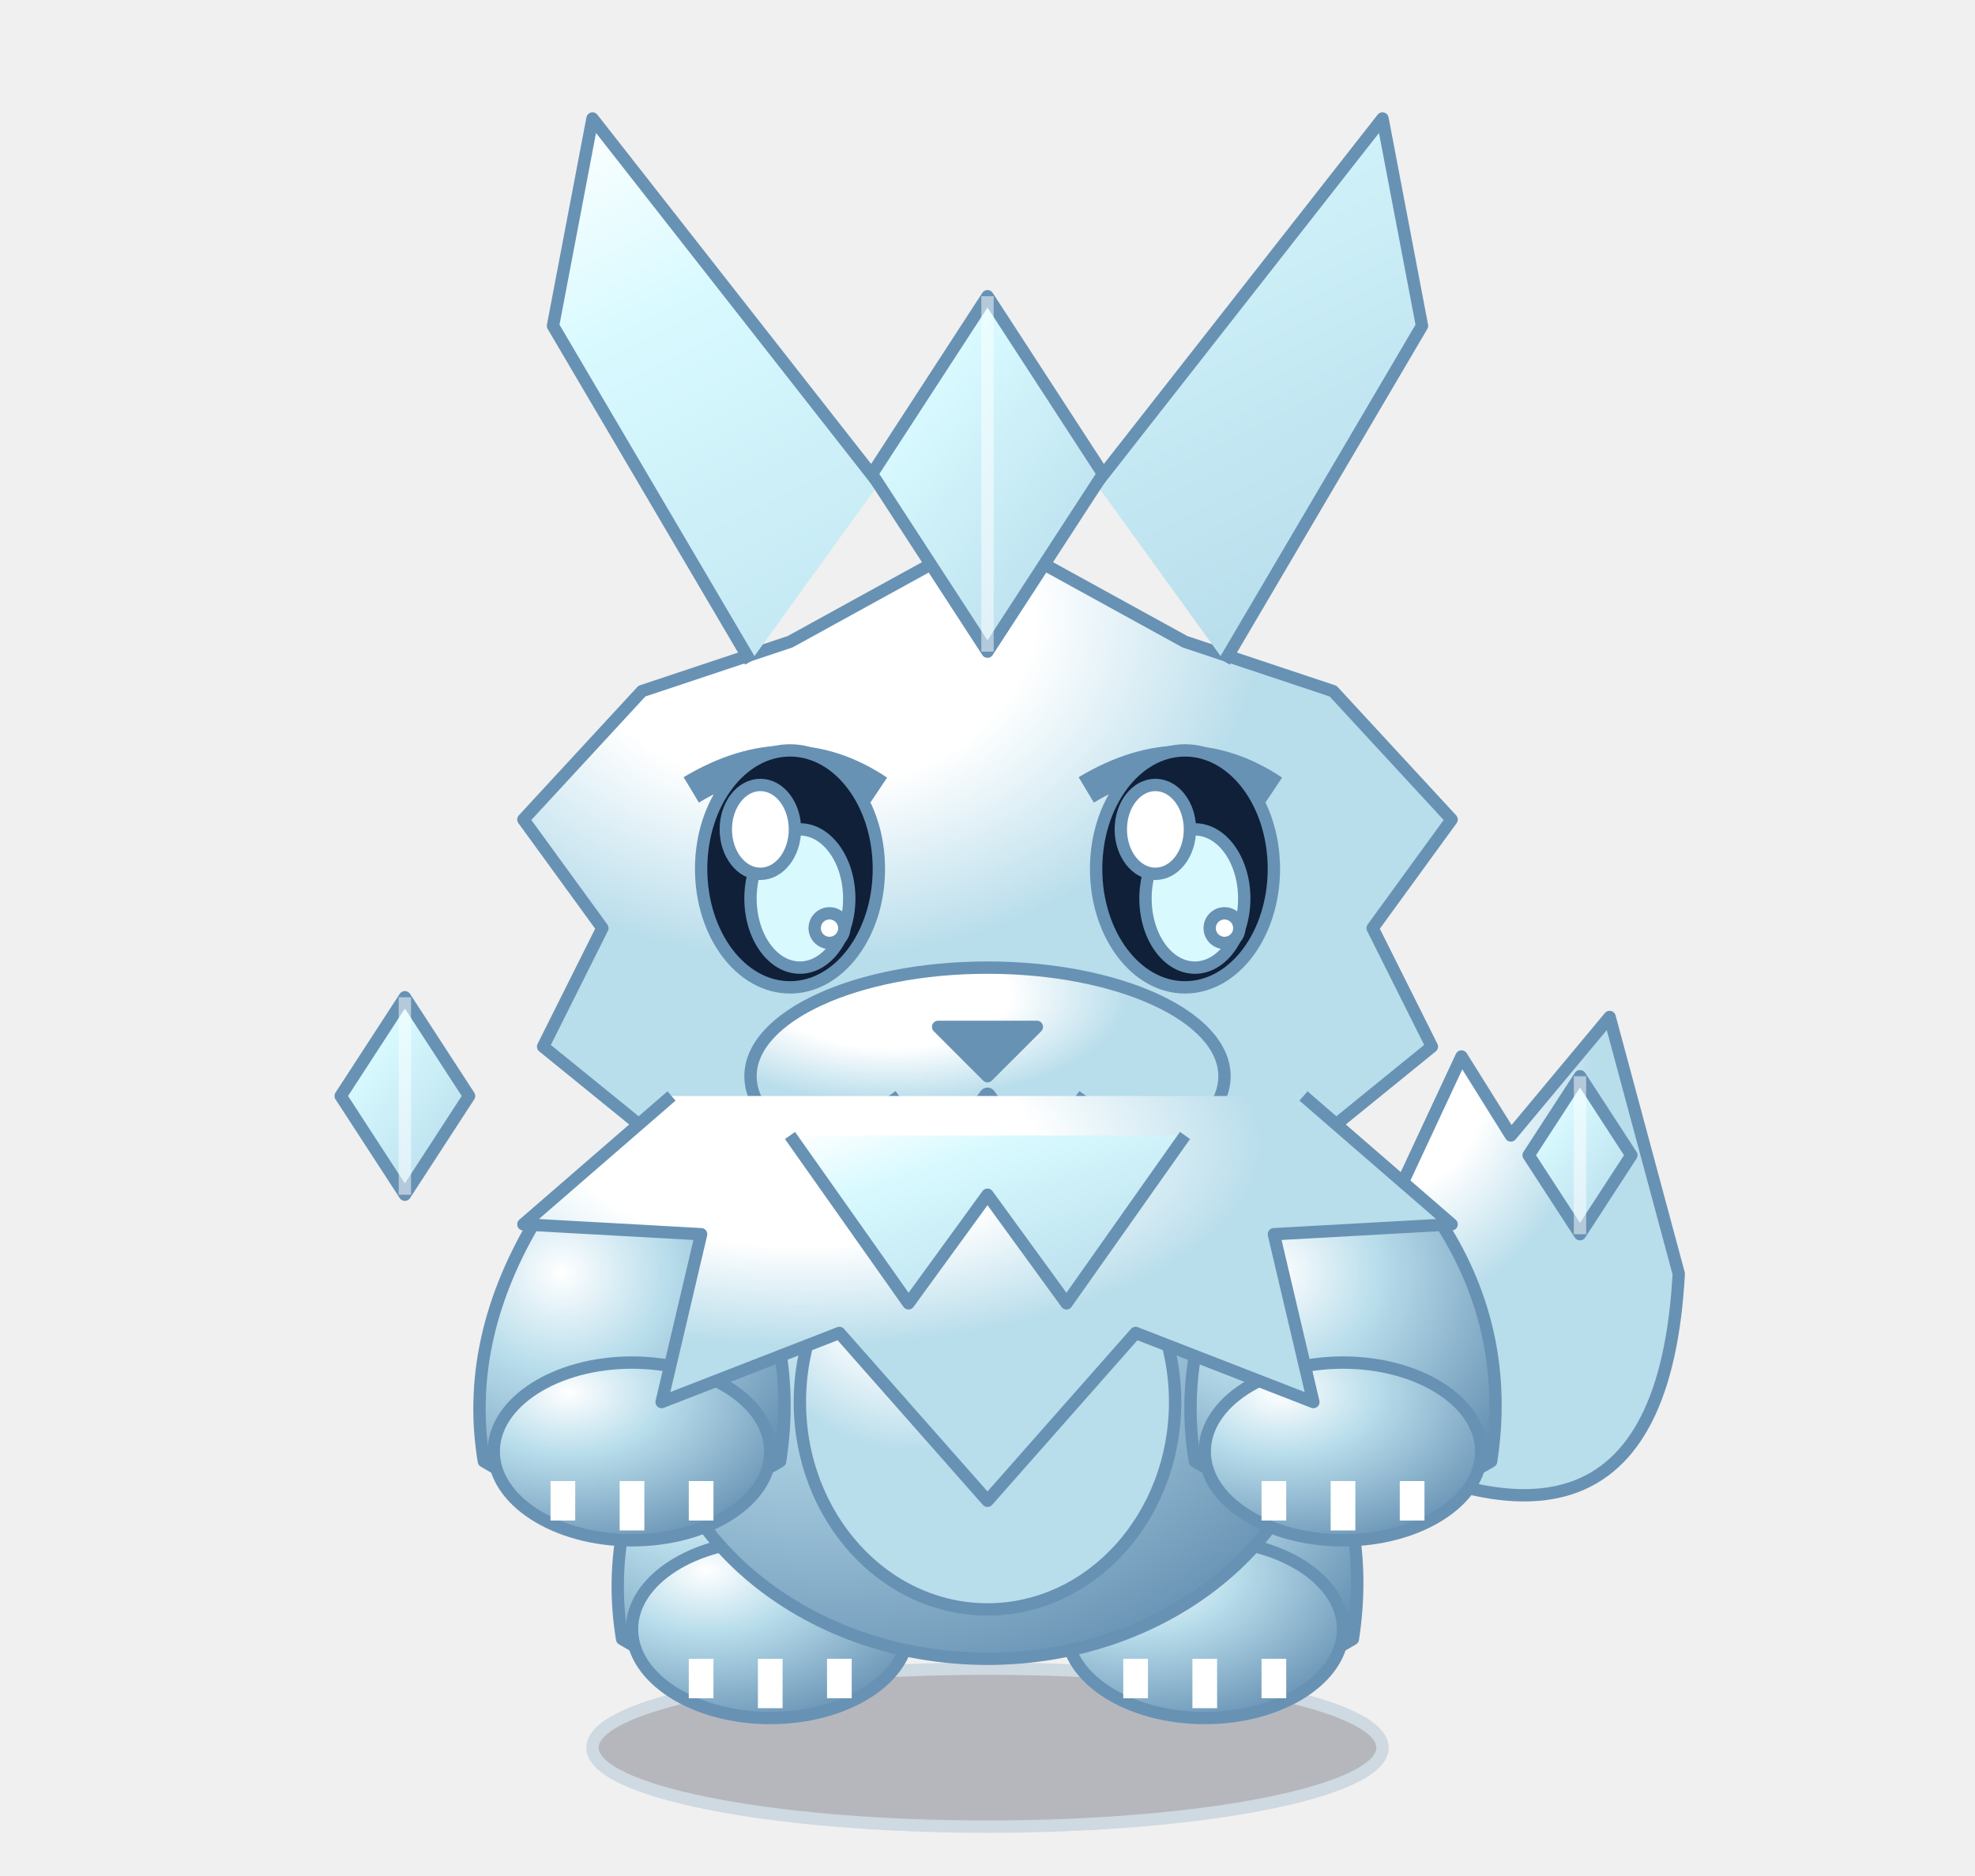
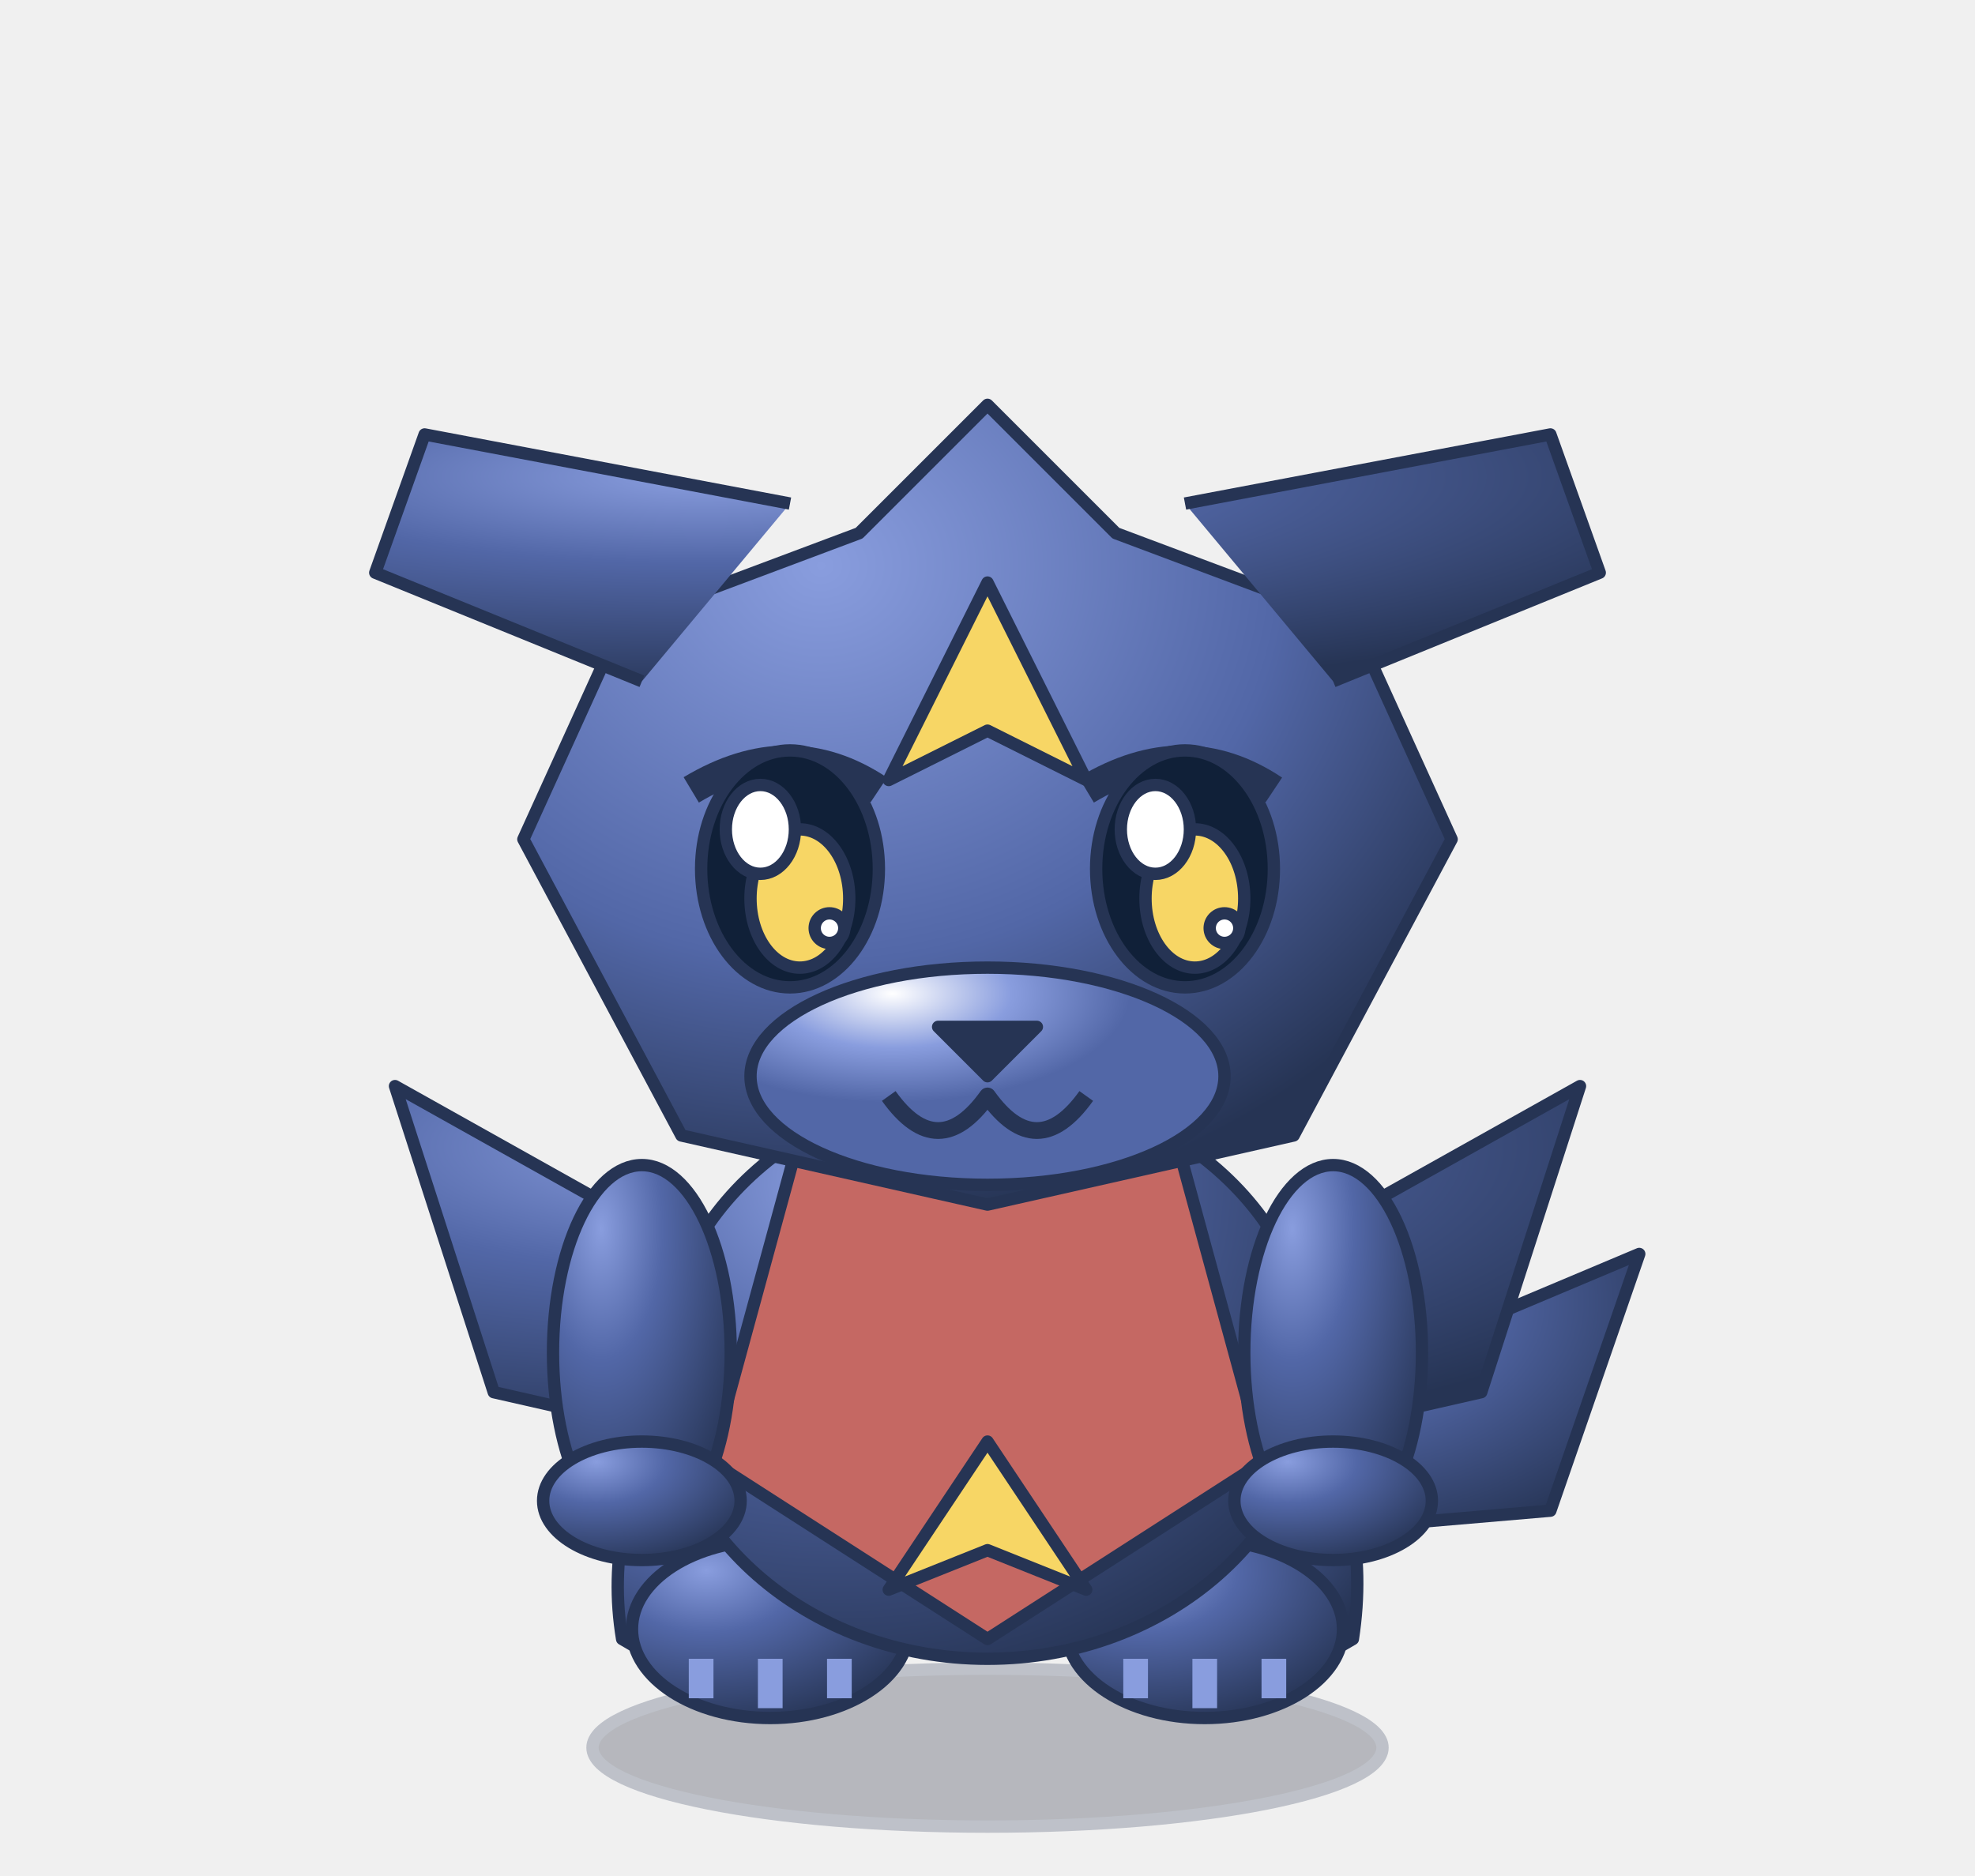
<svg xmlns="http://www.w3.org/2000/svg" viewBox="0 0 200 190">
  <defs>
    <radialGradient id="frostfang-down-body" cx="27%" cy="17%" r="92%">
-       <stop stop-color="#ffffff" />
-       <stop offset=".38" stop-color="#b8ddeb" />
-       <stop offset="1" stop-color="#6892b4" />
+       <stop stop-color="#899dde" />
+       <stop offset=".38" stop-color="#5267a7" />
+       <stop offset="1" stop-color="#263454" />
    </radialGradient>
    <radialGradient id="frostfang-down-face" cx="32%" cy="20%" r="83%">
-       <stop stop-color="#ffffff" />
-       <stop offset=".6" stop-color="#b8ddeb" />
-       <stop offset="1" stop-color="#6892b4" />
+       <stop stop-color="#899dde" />
+       <stop offset=".6" stop-color="#5267a7" />
+       <stop offset="1" stop-color="#263454" />
    </radialGradient>
    <radialGradient id="frostfang-down-pearl" cx="30%" cy="12%">
      <stop stop-color="#ffffff" />
-       <stop offset=".5" stop-color="#ffffff" />
-       <stop offset="1" stop-color="#b8ddeb" />
+       <stop offset=".5" stop-color="#899dde" />
+       <stop offset="1" stop-color="#5267a7" />
    </radialGradient>
    <linearGradient id="frostfang-down-jewel" x2=".8" y2="1">
      <stop stop-color="#ffffff" />
-       <stop offset=".28" stop-color="#d8faff" />
-       <stop offset="1" stop-color="#b8ddeb" />
+       <stop offset=".28" stop-color="#f7d665" />
+       <stop offset="1" stop-color="#5267a7" />
    </linearGradient>
    <radialGradient id="frostfang-down-shine">
      <stop stop-color="#ffffff" />
-       <stop offset=".4" stop-color="#d8faff" />
-       <stop offset="1" stop-color="#b8ddeb" />
+       <stop offset=".4" stop-color="#f7d665" />
+       <stop offset="1" stop-color="#5267a7" />
    </radialGradient>
  </defs>
-   <g stroke="#6892b4" stroke-width="1.25" stroke-linejoin="round">
+   <g stroke="#263454" stroke-width="1.25" stroke-linejoin="round">
    <ellipse class="fighter-shadow" cx="100" cy="177" rx="40" ry="8" fill="#060d24" opacity=".25" />
    <g class="fighter-character">
      <g class="fighter-tail">
-         <path d="M130 142q38 24 40-13l-7-26-10 12-5-8-7 15 7 18-21-5Z" fill="url(#frostfang-down-pearl)" />
+         <path d="M128 143 166 127 157 153 122 156Z" fill="url(#frostfang-down-body)" />
      </g>
      <g class="fighter-wings">
-         <path d="m41 101 6.5 10 -6.5 10 -6.5 -10Z" fill="url(#frostfang-down-jewel)" />
-         <path d="M41 101V121" stroke="#fff" opacity=".5" />
-         <path d="m160 109 5.2 8 -5.2 8 -5.2 -8Z" fill="url(#frostfang-down-jewel)" />
-         <path d="M160 109V125" stroke="#fff" opacity=".5" />
+         <path d="m65 124-25-14 10 31 22 5m63-22 25-14-10 31-22 5" fill="url(#frostfang-down-body)" />
      </g>
      <g class="fighter-legL">
        <path d="M68 142q-7 12-5 24 15 9 30 0 2-13-5-24Z" fill="url(#frostfang-down-body)" />
        <ellipse cx="78" cy="165" rx="14" ry="9" fill="url(#frostfang-down-body)" />
-         <path d="m71 168v4m7-4v5m7-5v4" stroke="#ffffff" stroke-width="2.5" />
+         <path d="m71 168v4m7-4v5m7-5v4" stroke="#899dde" stroke-width="2.5" />
      </g>
      <g class="fighter-legR">
        <path d="M112 142q-7 12-5 24 15 9 30 0 2-13-5-24Z" fill="url(#frostfang-down-body)" />
        <ellipse cx="122" cy="165" rx="14" ry="9" fill="url(#frostfang-down-body)" />
-         <path d="m115 168v4m7-4v5m7-5v4" stroke="#ffffff" stroke-width="2.5" />
+         <path d="m115 168v4m7-4v5m7-5v4" stroke="#899dde" stroke-width="2.5" />
      </g>
      <g class="fighter-torso">
-         <ellipse cx="100" cy="139" rx="34" ry="29" fill="url(#frostfang-down-body)" />
-         <ellipse cx="100" cy="142" rx="19" ry="21" fill="url(#frostfang-down-pearl)" />
-         <path d="M76 120q16-10 27-7" stroke="#ffffff" stroke-width="3" opacity=".65" fill="none" />
+         <ellipse cx="100" cy="139" rx="33" ry="29" fill="url(#frostfang-down-body)" />
+         <path d="M81 115q19 9 38 0l9 33-28 18-28-18Z" fill="#c56863" />
+         <path d="m100 146-10 15 10-4 10 4Z" fill="#f7d665" />
      </g>
      <g class="fighter-armL">
-         <path d="M54 124q-7 12-5 24 15 9 30 0 2-13-5-24Z" fill="url(#frostfang-down-body)" />
-         <ellipse cx="64" cy="147" rx="14" ry="9" fill="url(#frostfang-down-body)" />
-         <path d="m57 150v4m7-4v5m7-5v4" stroke="#ffffff" stroke-width="2.5" />
+         <ellipse cx="65" cy="137" rx="9" ry="19" fill="url(#frostfang-down-body)" />
+         <ellipse cx="65" cy="152" rx="10" ry="6" fill="url(#frostfang-down-body)" />
      </g>
      <g class="fighter-armR">
-         <path d="M126 124q-7 12-5 24 15 9 30 0 2-13-5-24Z" fill="url(#frostfang-down-body)" />
-         <ellipse cx="136" cy="147" rx="14" ry="9" fill="url(#frostfang-down-body)" />
-         <path d="m129 150v4m7-4v5m7-5v4" stroke="#ffffff" stroke-width="2.5" />
+         <ellipse cx="135" cy="137" rx="9" ry="19" fill="url(#frostfang-down-body)" />
+         <ellipse cx="135" cy="152" rx="10" ry="6" fill="url(#frostfang-down-body)" />
      </g>
      <g class="fighter-face">
        <g class="fighter-head">
-           <path d="M65 70 80 65l20-11 20 11 15 5 12 13-8 11 6 12-16 13-29 5-29-5-16-13 6-12-8-11Z" fill="url(#frostfang-down-pearl)" />
+           <path d="m63 63 24-9 13-13 13 13 24 9 10 22-16 30-31 7-31-7-16-30Z" fill="url(#frostfang-down-face)" />
+           <path d="m100 59-10 20 10-5 10 5Z" fill="#f7d665" />
          <ellipse cx="100" cy="109" rx="24" ry="11" fill="url(#frostfang-down-pearl)" />
-           <path d="m95 104 5 5 5-5Z" fill="#6892b4" />
-           <path d="M90 111q5 7 10 0 5 7 10 0" stroke="#6892b4" fill="none" stroke-width="1.7" />
+           <path d="m95 104 5 5 5-5Z" fill="#263454" />
+           <path d="M90 111q5 7 10 0 5 7 10 0" stroke="#263454" fill="none" stroke-width="1.7" />
        </g>
        <g class="fighter-ears">
-           <path d="m76 67-20-34 4-21 29 37m35 18 20-34-4-21-29 37" fill="url(#frostfang-down-jewel)" />
-           <path d="m100 30 11.7 18 -11.7 18 -11.7 -18Z" fill="url(#frostfang-down-jewel)" />
-           <path d="M100 30V66" stroke="#fff" opacity=".5" />
+           <path d="M65 69 38 58 43 44l37 7m55 18 27-11-5-14-37 7" fill="url(#frostfang-down-body)" />
        </g>
        <g class="fighter-eyes">
-           <path d="M70 80q10-6 19 0" stroke="#6892b4" stroke-width="3" fill="none" />
+           <path d="M70 80q10-6 19 0" stroke="#263454" stroke-width="3" fill="none" />
          <ellipse cx="80" cy="88" rx="9" ry="12" fill="#102038" />
-           <ellipse cx="81" cy="91" rx="5" ry="7" fill="#d8faff" />
+           <ellipse cx="81" cy="91" rx="5" ry="7" fill="#f7d665" />
          <ellipse cx="77" cy="84" rx="3.5" ry="4.5" fill="#ffffff" />
          <circle cx="84" cy="94" r="1.5" fill="#fff" />
-           <path d="M110 80q10-6 19 0" stroke="#6892b4" stroke-width="3" fill="none" />
+           <path d="M110 80q10-6 19 0" stroke="#263454" stroke-width="3" fill="none" />
          <ellipse cx="120" cy="88" rx="9" ry="12" fill="#102038" />
-           <ellipse cx="121" cy="91" rx="5" ry="7" fill="#d8faff" />
+           <ellipse cx="121" cy="91" rx="5" ry="7" fill="#f7d665" />
          <ellipse cx="117" cy="84" rx="3.5" ry="4.5" fill="#ffffff" />
          <circle cx="124" cy="94" r="1.5" fill="#fff" />
        </g>
        <g class="fighter-flame" />
      </g>
-       <g class="fighter-scarf">
-         <path d="m68 111-15 13 18 1-4 17 18-7 15 17 15-17 18 7-4-17 18-1-15-13" fill="url(#frostfang-down-pearl)" />
-         <path d="m80 115 12 17 8-11 8 11 12-17" fill="url(#frostfang-down-jewel)" />
-       </g>
+       <g class="fighter-scarf" />
    </g>
  </g>
</svg>
